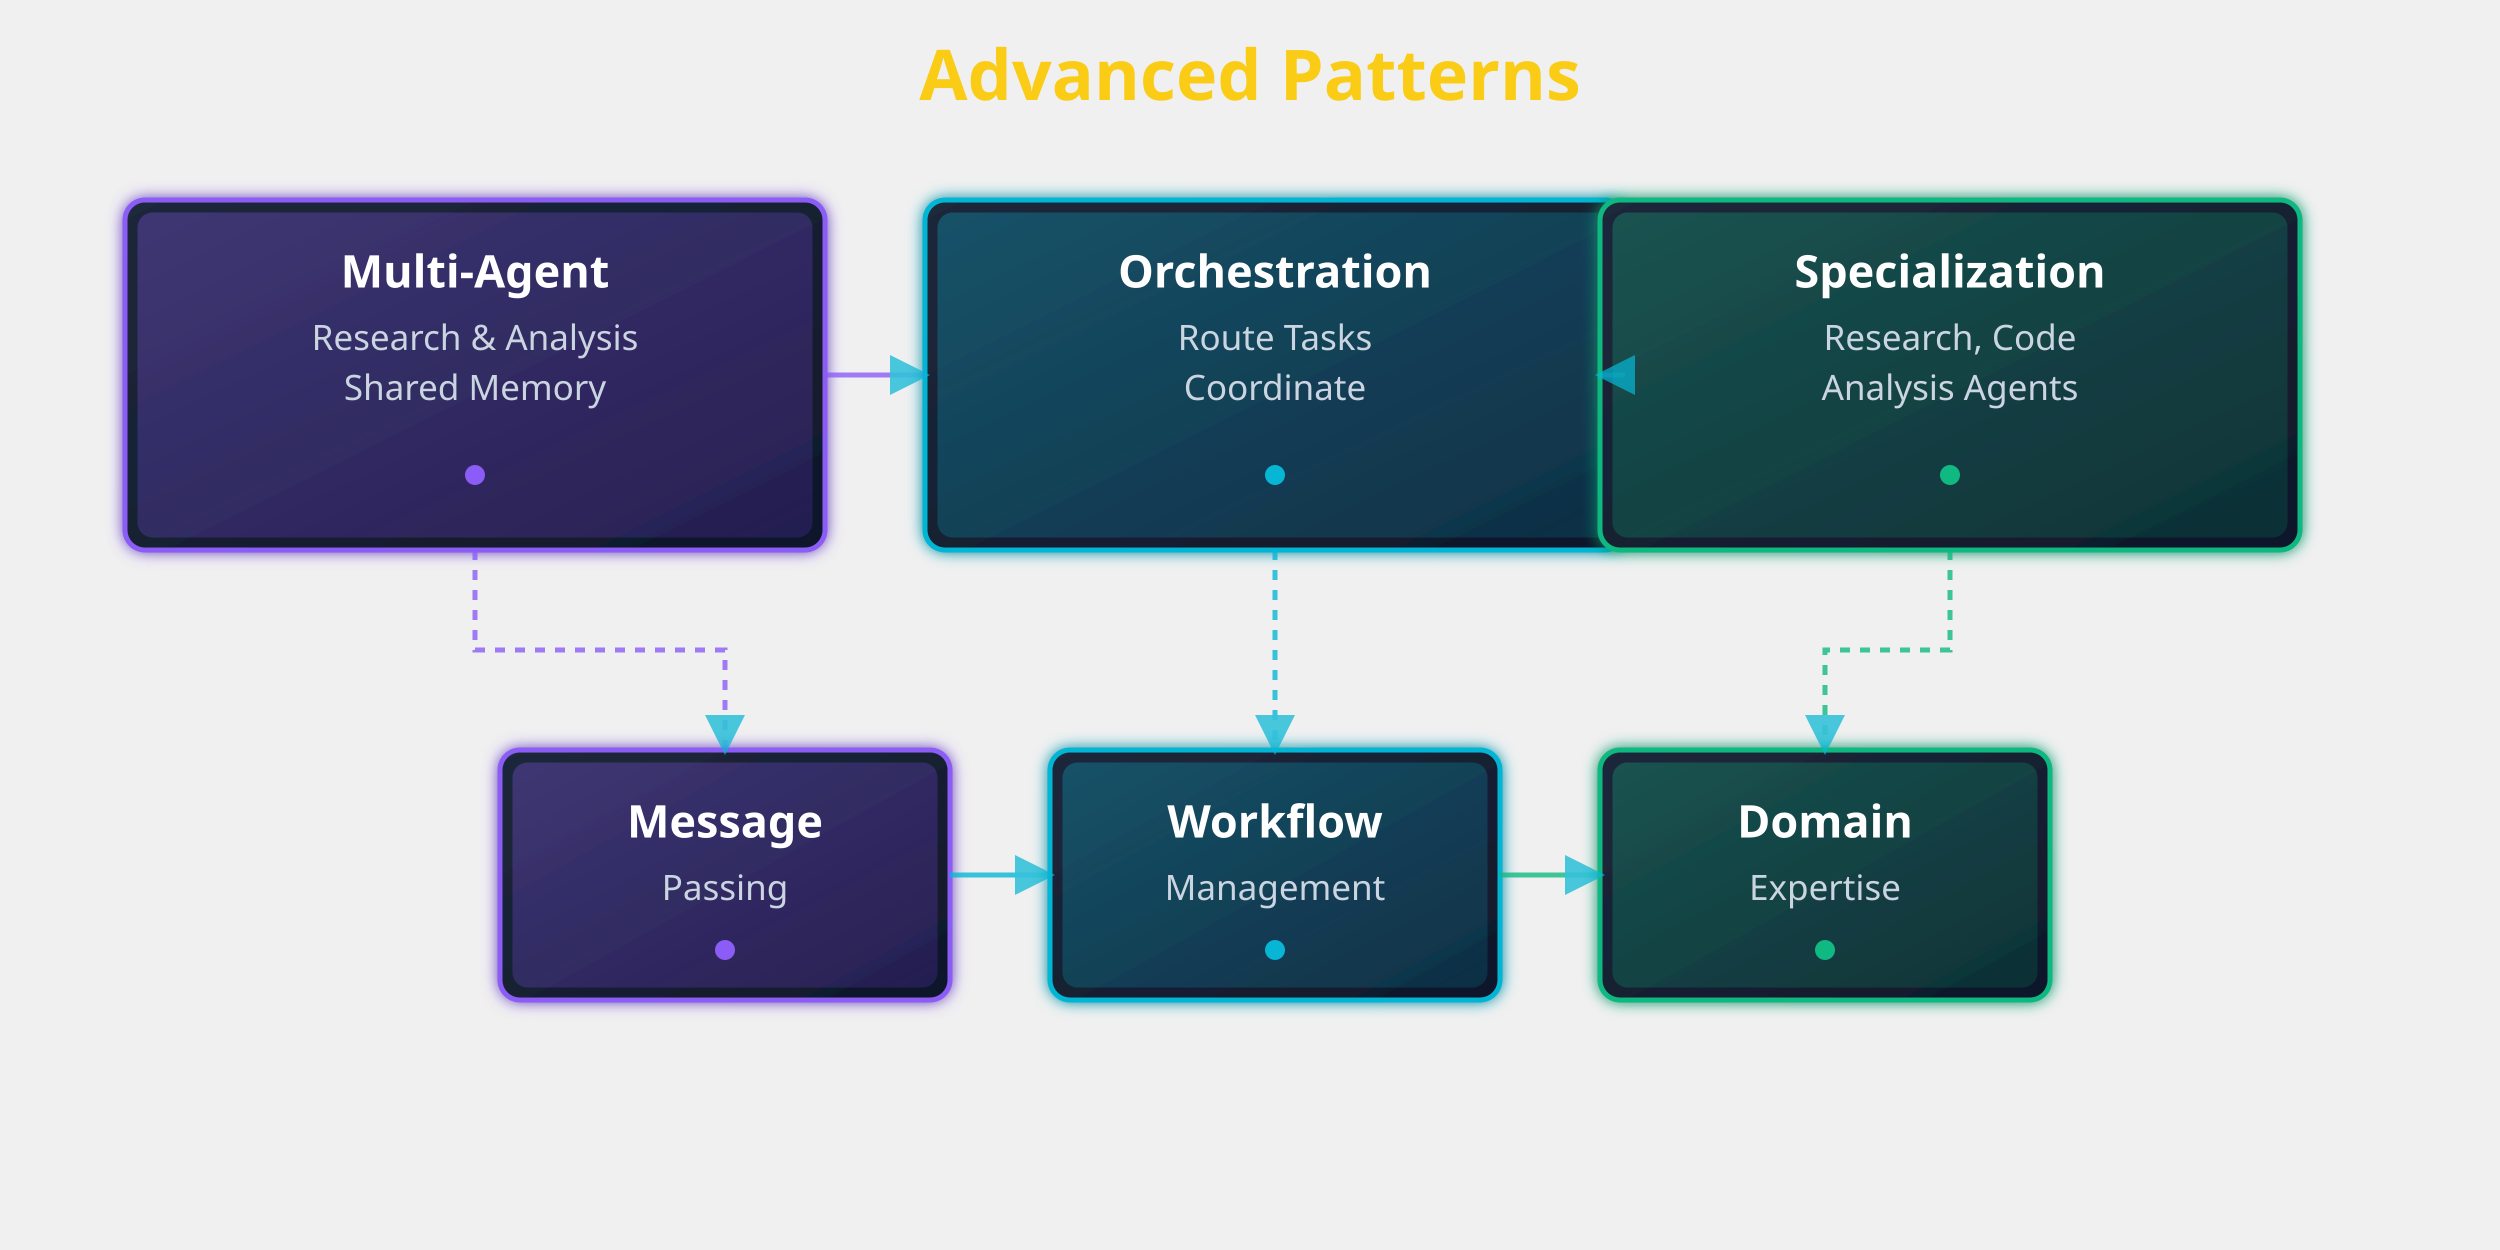
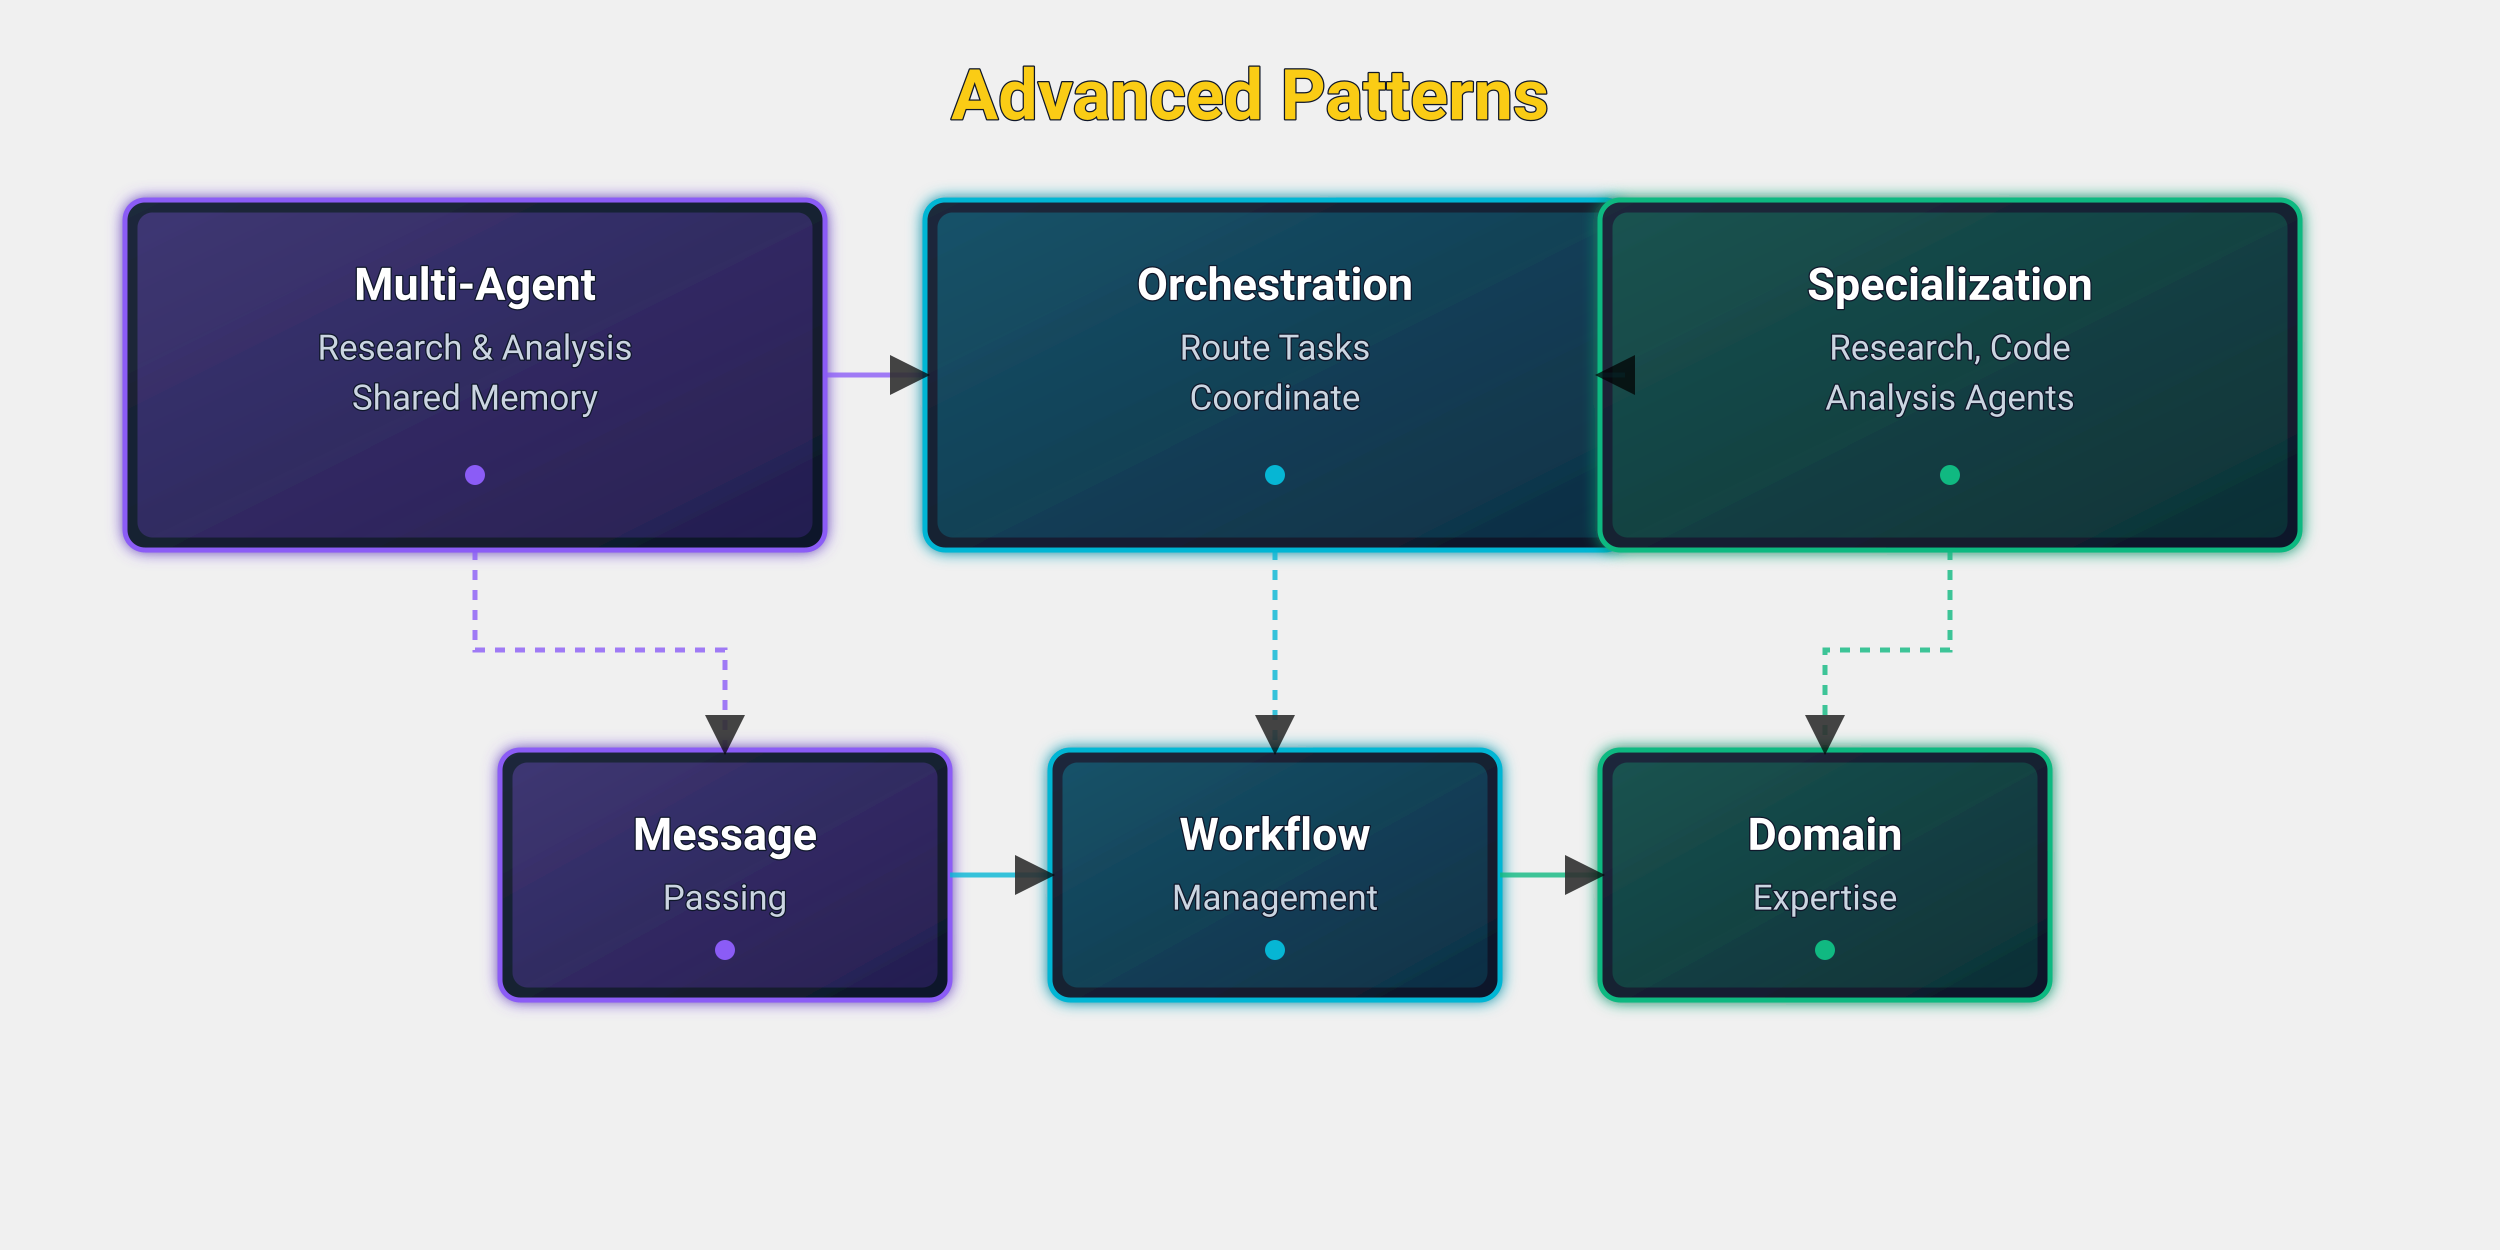
<svg xmlns="http://www.w3.org/2000/svg" width="1000" height="500" viewBox="0 0 1000 500">
  <defs>
    <linearGradient id="boxGrad" x1="0%" y1="0%" x2="100%" y2="100%">
      <stop offset="0%" style="stop-color:#1e293b;stop-opacity:1" />
      <stop offset="100%" style="stop-color:#0f172a;stop-opacity:1" />
    </linearGradient>
    <linearGradient id="cyanGrad" x1="0%" y1="0%" x2="100%" y2="100%">
      <stop offset="0%" style="stop-color:#06b6d4;stop-opacity:0.3" />
      <stop offset="100%" style="stop-color:#0891b2;stop-opacity:0.2" />
    </linearGradient>
    <linearGradient id="purpleGrad" x1="0%" y1="0%" x2="100%" y2="100%">
      <stop offset="0%" style="stop-color:#8b5cf6;stop-opacity:0.3" />
      <stop offset="100%" style="stop-color:#7c3aed;stop-opacity:0.2" />
    </linearGradient>
    <linearGradient id="greenGrad" x1="0%" y1="0%" x2="100%" y2="100%">
      <stop offset="0%" style="stop-color:#10b981;stop-opacity:0.3" />
      <stop offset="100%" style="stop-color:#059669;stop-opacity:0.2" />
    </linearGradient>
    <filter id="glow">
      <feGaussianBlur stdDeviation="3" result="coloredBlur" />
      <feMerge>
        <feMergeNode in="coloredBlur" />
        <feMergeNode in="SourceGraphic" />
      </feMerge>
    </filter>
    <marker id="arrowhead" markerWidth="8" markerHeight="8" refX="7" refY="4" orient="auto">
-       <polygon points="0 0, 8 4, 0 8" fill="#06b6d4" opacity="0.9" />
+       <polygon points="0 0, 8 4, 0 8" fill="currentColor" opacity="0.9" />
    </marker>
  </defs>
-   <text x="500" y="40" font-family="system-ui, sans-serif" font-size="28" font-weight="bold" fill="#facc15" text-anchor="middle">Advanced Patterns</text>
+   <text x="500" y="40" font-family="system-ui, -apple-system, BlinkMacSystemFont, 'Segoe UI', Roboto, sans-serif" font-size="28" font-weight="bold" fill="#facc15" text-anchor="middle" stroke="#0f172a" stroke-width="1" paint-order="stroke fill" stroke-linejoin="round" dominant-baseline="middle">Advanced Patterns</text>
  <g transform="translate(50, 80)">
    <g>
      <rect x="0" y="0" width="280" height="140" rx="8" fill="url(#boxGrad)" stroke="#8b5cf6" stroke-width="2" filter="url(#glow)" />
      <rect x="5" y="5" width="270" height="130" rx="6" fill="url(#purpleGrad)" />
-       <text x="140" y="35" font-family="system-ui, sans-serif" font-size="18" font-weight="bold" fill="#ffffff" text-anchor="middle">Multi-Agent</text>
-       <text x="140" y="60" font-family="system-ui, sans-serif" font-size="14" fill="#cbd5e1" text-anchor="middle">Research &amp; Analysis</text>
-       <text x="140" y="80" font-family="system-ui, sans-serif" font-size="14" fill="#cbd5e1" text-anchor="middle">Shared Memory</text>
+       <text x="140" y="35" font-family="system-ui, -apple-system, BlinkMacSystemFont, 'Segoe UI', Roboto, sans-serif" font-size="18" font-weight="bold" fill="#ffffff" text-anchor="middle" stroke="#0f172a" stroke-width="1" paint-order="stroke fill" stroke-linejoin="round" dominant-baseline="middle">Multi-Agent</text>
+       <text x="140" y="60" font-family="system-ui, -apple-system, BlinkMacSystemFont, 'Segoe UI', Roboto, sans-serif" font-size="14" fill="#cbd5e1" text-anchor="middle" stroke="#0f172a" stroke-width="1" paint-order="stroke fill" stroke-linejoin="round" dominant-baseline="middle">Research &amp; Analysis</text>
+       <text x="140" y="80" font-family="system-ui, -apple-system, BlinkMacSystemFont, 'Segoe UI', Roboto, sans-serif" font-size="14" fill="#cbd5e1" text-anchor="middle" stroke="#0f172a" stroke-width="1" paint-order="stroke fill" stroke-linejoin="round" dominant-baseline="middle">Shared Memory</text>
      <circle cx="140" cy="110" r="4" fill="#8b5cf6" />
    </g>
    <g transform="translate(320, 0)">
      <rect x="0" y="0" width="280" height="140" rx="8" fill="url(#boxGrad)" stroke="#06b6d4" stroke-width="2" filter="url(#glow)" />
      <rect x="5" y="5" width="270" height="130" rx="6" fill="url(#cyanGrad)" />
-       <text x="140" y="35" font-family="system-ui, sans-serif" font-size="18" font-weight="bold" fill="#ffffff" text-anchor="middle">Orchestration</text>
-       <text x="140" y="60" font-family="system-ui, sans-serif" font-size="14" fill="#cbd5e1" text-anchor="middle">Route Tasks</text>
-       <text x="140" y="80" font-family="system-ui, sans-serif" font-size="14" fill="#cbd5e1" text-anchor="middle">Coordinate</text>
+       <text x="140" y="35" font-family="system-ui, -apple-system, BlinkMacSystemFont, 'Segoe UI', Roboto, sans-serif" font-size="18" font-weight="bold" fill="#ffffff" text-anchor="middle" stroke="#0f172a" stroke-width="1" paint-order="stroke fill" stroke-linejoin="round" dominant-baseline="middle">Orchestration</text>
+       <text x="140" y="60" font-family="system-ui, -apple-system, BlinkMacSystemFont, 'Segoe UI', Roboto, sans-serif" font-size="14" fill="#cbd5e1" text-anchor="middle" stroke="#0f172a" stroke-width="1" paint-order="stroke fill" stroke-linejoin="round" dominant-baseline="middle">Route Tasks</text>
+       <text x="140" y="80" font-family="system-ui, -apple-system, BlinkMacSystemFont, 'Segoe UI', Roboto, sans-serif" font-size="14" fill="#cbd5e1" text-anchor="middle" stroke="#0f172a" stroke-width="1" paint-order="stroke fill" stroke-linejoin="round" dominant-baseline="middle">Coordinate</text>
      <circle cx="140" cy="110" r="4" fill="#06b6d4" />
    </g>
    <g transform="translate(590, 0)">
      <rect x="0" y="0" width="280" height="140" rx="8" fill="url(#boxGrad)" stroke="#10b981" stroke-width="2" filter="url(#glow)" />
      <rect x="5" y="5" width="270" height="130" rx="6" fill="url(#greenGrad)" />
-       <text x="140" y="35" font-family="system-ui, sans-serif" font-size="18" font-weight="bold" fill="#ffffff" text-anchor="middle">Specialization</text>
-       <text x="140" y="60" font-family="system-ui, sans-serif" font-size="14" fill="#cbd5e1" text-anchor="middle">Research, Code</text>
-       <text x="140" y="80" font-family="system-ui, sans-serif" font-size="14" fill="#cbd5e1" text-anchor="middle">Analysis Agents</text>
+       <text x="140" y="35" font-family="system-ui, -apple-system, BlinkMacSystemFont, 'Segoe UI', Roboto, sans-serif" font-size="18" font-weight="bold" fill="#ffffff" text-anchor="middle" stroke="#0f172a" stroke-width="1" paint-order="stroke fill" stroke-linejoin="round" dominant-baseline="middle">Specialization</text>
+       <text x="140" y="60" font-family="system-ui, -apple-system, BlinkMacSystemFont, 'Segoe UI', Roboto, sans-serif" font-size="14" fill="#cbd5e1" text-anchor="middle" stroke="#0f172a" stroke-width="1" paint-order="stroke fill" stroke-linejoin="round" dominant-baseline="middle">Research, Code</text>
+       <text x="140" y="80" font-family="system-ui, -apple-system, BlinkMacSystemFont, 'Segoe UI', Roboto, sans-serif" font-size="14" fill="#cbd5e1" text-anchor="middle" stroke="#0f172a" stroke-width="1" paint-order="stroke fill" stroke-linejoin="round" dominant-baseline="middle">Analysis Agents</text>
      <circle cx="140" cy="110" r="4" fill="#10b981" />
    </g>
  </g>
  <g transform="translate(200, 300)">
    <g>
      <rect x="0" y="0" width="180" height="100" rx="8" fill="url(#boxGrad)" stroke="#8b5cf6" stroke-width="2" filter="url(#glow)" />
      <rect x="5" y="5" width="170" height="90" rx="6" fill="url(#purpleGrad)" />
-       <text x="90" y="35" font-family="system-ui, sans-serif" font-size="18" font-weight="bold" fill="#ffffff" text-anchor="middle">Message</text>
-       <text x="90" y="60" font-family="system-ui, sans-serif" font-size="14" fill="#cbd5e1" text-anchor="middle">Passing</text>
+       <text x="90" y="35" font-family="system-ui, -apple-system, BlinkMacSystemFont, 'Segoe UI', Roboto, sans-serif" font-size="18" font-weight="bold" fill="#ffffff" text-anchor="middle" stroke="#0f172a" stroke-width="1" paint-order="stroke fill" stroke-linejoin="round" dominant-baseline="middle">Message</text>
+       <text x="90" y="60" font-family="system-ui, -apple-system, BlinkMacSystemFont, 'Segoe UI', Roboto, sans-serif" font-size="14" fill="#cbd5e1" text-anchor="middle" stroke="#0f172a" stroke-width="1" paint-order="stroke fill" stroke-linejoin="round" dominant-baseline="middle">Passing</text>
      <circle cx="90" cy="80" r="4" fill="#8b5cf6" />
    </g>
    <g transform="translate(220, 0)">
      <rect x="0" y="0" width="180" height="100" rx="8" fill="url(#boxGrad)" stroke="#06b6d4" stroke-width="2" filter="url(#glow)" />
      <rect x="5" y="5" width="170" height="90" rx="6" fill="url(#cyanGrad)" />
-       <text x="90" y="35" font-family="system-ui, sans-serif" font-size="18" font-weight="bold" fill="#ffffff" text-anchor="middle">Workflow</text>
-       <text x="90" y="60" font-family="system-ui, sans-serif" font-size="14" fill="#cbd5e1" text-anchor="middle">Management</text>
+       <text x="90" y="35" font-family="system-ui, -apple-system, BlinkMacSystemFont, 'Segoe UI', Roboto, sans-serif" font-size="18" font-weight="bold" fill="#ffffff" text-anchor="middle" stroke="#0f172a" stroke-width="1" paint-order="stroke fill" stroke-linejoin="round" dominant-baseline="middle">Workflow</text>
+       <text x="90" y="60" font-family="system-ui, -apple-system, BlinkMacSystemFont, 'Segoe UI', Roboto, sans-serif" font-size="14" fill="#cbd5e1" text-anchor="middle" stroke="#0f172a" stroke-width="1" paint-order="stroke fill" stroke-linejoin="round" dominant-baseline="middle">Management</text>
      <circle cx="90" cy="80" r="4" fill="#06b6d4" />
    </g>
    <g transform="translate(440, 0)">
      <rect x="0" y="0" width="180" height="100" rx="8" fill="url(#boxGrad)" stroke="#10b981" stroke-width="2" filter="url(#glow)" />
      <rect x="5" y="5" width="170" height="90" rx="6" fill="url(#greenGrad)" />
-       <text x="90" y="35" font-family="system-ui, sans-serif" font-size="18" font-weight="bold" fill="#ffffff" text-anchor="middle">Domain</text>
-       <text x="90" y="60" font-family="system-ui, sans-serif" font-size="14" fill="#cbd5e1" text-anchor="middle">Expertise</text>
+       <text x="90" y="35" font-family="system-ui, -apple-system, BlinkMacSystemFont, 'Segoe UI', Roboto, sans-serif" font-size="18" font-weight="bold" fill="#ffffff" text-anchor="middle" stroke="#0f172a" stroke-width="1" paint-order="stroke fill" stroke-linejoin="round" dominant-baseline="middle">Domain</text>
+       <text x="90" y="60" font-family="system-ui, -apple-system, BlinkMacSystemFont, 'Segoe UI', Roboto, sans-serif" font-size="14" fill="#cbd5e1" text-anchor="middle" stroke="#0f172a" stroke-width="1" paint-order="stroke fill" stroke-linejoin="round" dominant-baseline="middle">Expertise</text>
      <circle cx="90" cy="80" r="4" fill="#10b981" />
    </g>
  </g>
-   <path d="M 190.0 220.0 V 260.0 H 290.0 V 300.0" fill="none" stroke="#8b5cf6" stroke-width="2" stroke-dasharray="4,4" marker-end="url(#arrowhead)" opacity="0.8" />
-   <path d="M 510.0 220.0 V 260.0 H 510.0 V 300.0" fill="none" stroke="#06b6d4" stroke-width="2" stroke-dasharray="4,4" marker-end="url(#arrowhead)" opacity="0.8" />
-   <path d="M 780.0 220.0 V 260.0 H 730.0 V 300.0" fill="none" stroke="#10b981" stroke-width="2" stroke-dasharray="4,4" marker-end="url(#arrowhead)" opacity="0.8" />
-   <path d="M 380 350.0 H 420" fill="none" stroke="#06b6d4" stroke-width="2" marker-end="url(#arrowhead)" opacity="0.8" />
-   <path d="M 600 350.0 H 640" fill="none" stroke="#10b981" stroke-width="2" marker-end="url(#arrowhead)" opacity="0.8" />
-   <path d="M 650 150.0 H 640" fill="none" stroke="#06b6d4" stroke-width="2" marker-end="url(#arrowhead)" opacity="0.8" />
-   <path d="M 330 150.0 H 370" fill="none" stroke="#8b5cf6" stroke-width="2" marker-end="url(#arrowhead)" opacity="0.8" />
+   <path d="M 190.0 220.0 V 260.0 H 290.0 V 300.0" fill="none" stroke="#8b5cf6" stroke-width="2" stroke-dasharray="4,4" marker-end="url(#arrowhead)" style="color: inherit;" opacity="0.8" />
+   <path d="M 510.0 220.0 V 260.0 H 510.0 V 300.0" fill="none" stroke="#06b6d4" stroke-width="2" stroke-dasharray="4,4" marker-end="url(#arrowhead)" style="color: inherit;" opacity="0.8" />
+   <path d="M 780.0 220.0 V 260.0 H 730.0 V 300.0" fill="none" stroke="#10b981" stroke-width="2" stroke-dasharray="4,4" marker-end="url(#arrowhead)" style="color: inherit;" opacity="0.8" />
+   <path d="M 380 350.0 H 420" fill="none" stroke="#06b6d4" stroke-width="2" marker-end="url(#arrowhead)" style="color: inherit;" opacity="0.8" />
+   <path d="M 600 350.0 H 640" fill="none" stroke="#10b981" stroke-width="2" marker-end="url(#arrowhead)" style="color: inherit;" opacity="0.8" />
+   <path d="M 650 150.0 H 640" fill="none" stroke="#06b6d4" stroke-width="2" marker-end="url(#arrowhead)" style="color: inherit;" opacity="0.8" />
+   <path d="M 330 150.0 H 370" fill="none" stroke="#8b5cf6" stroke-width="2" marker-end="url(#arrowhead)" style="color: inherit;" opacity="0.8" />
</svg>
